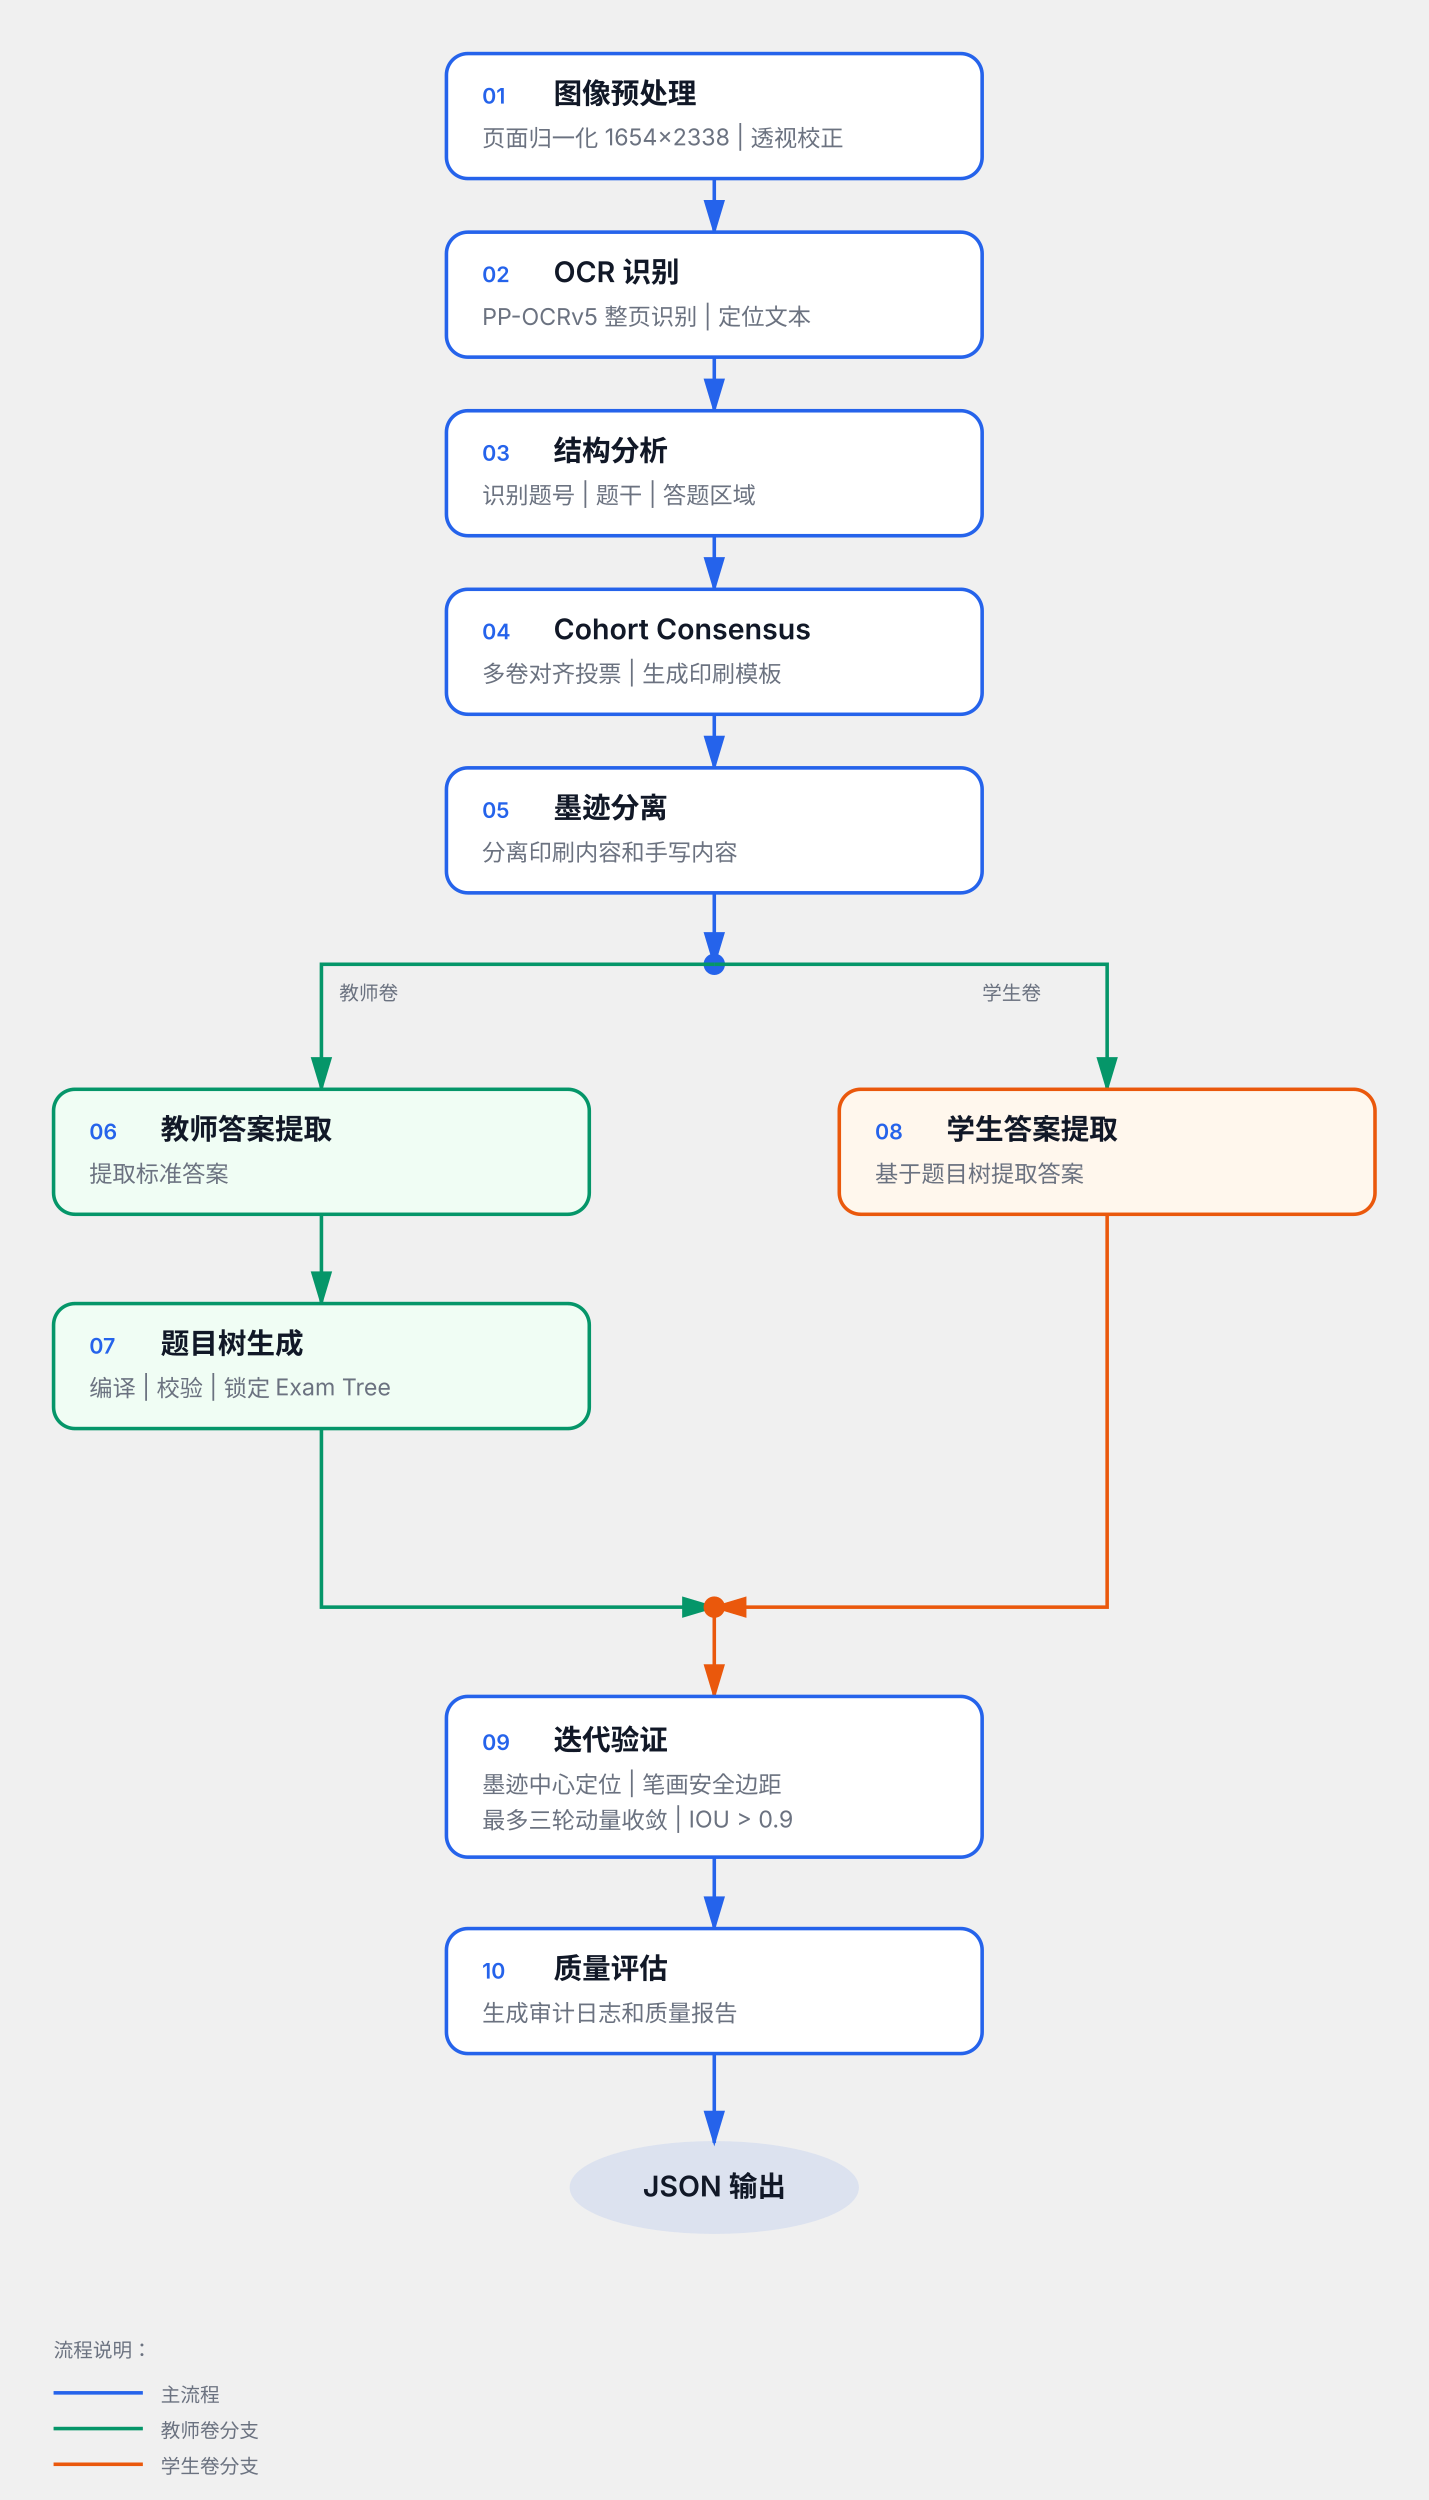
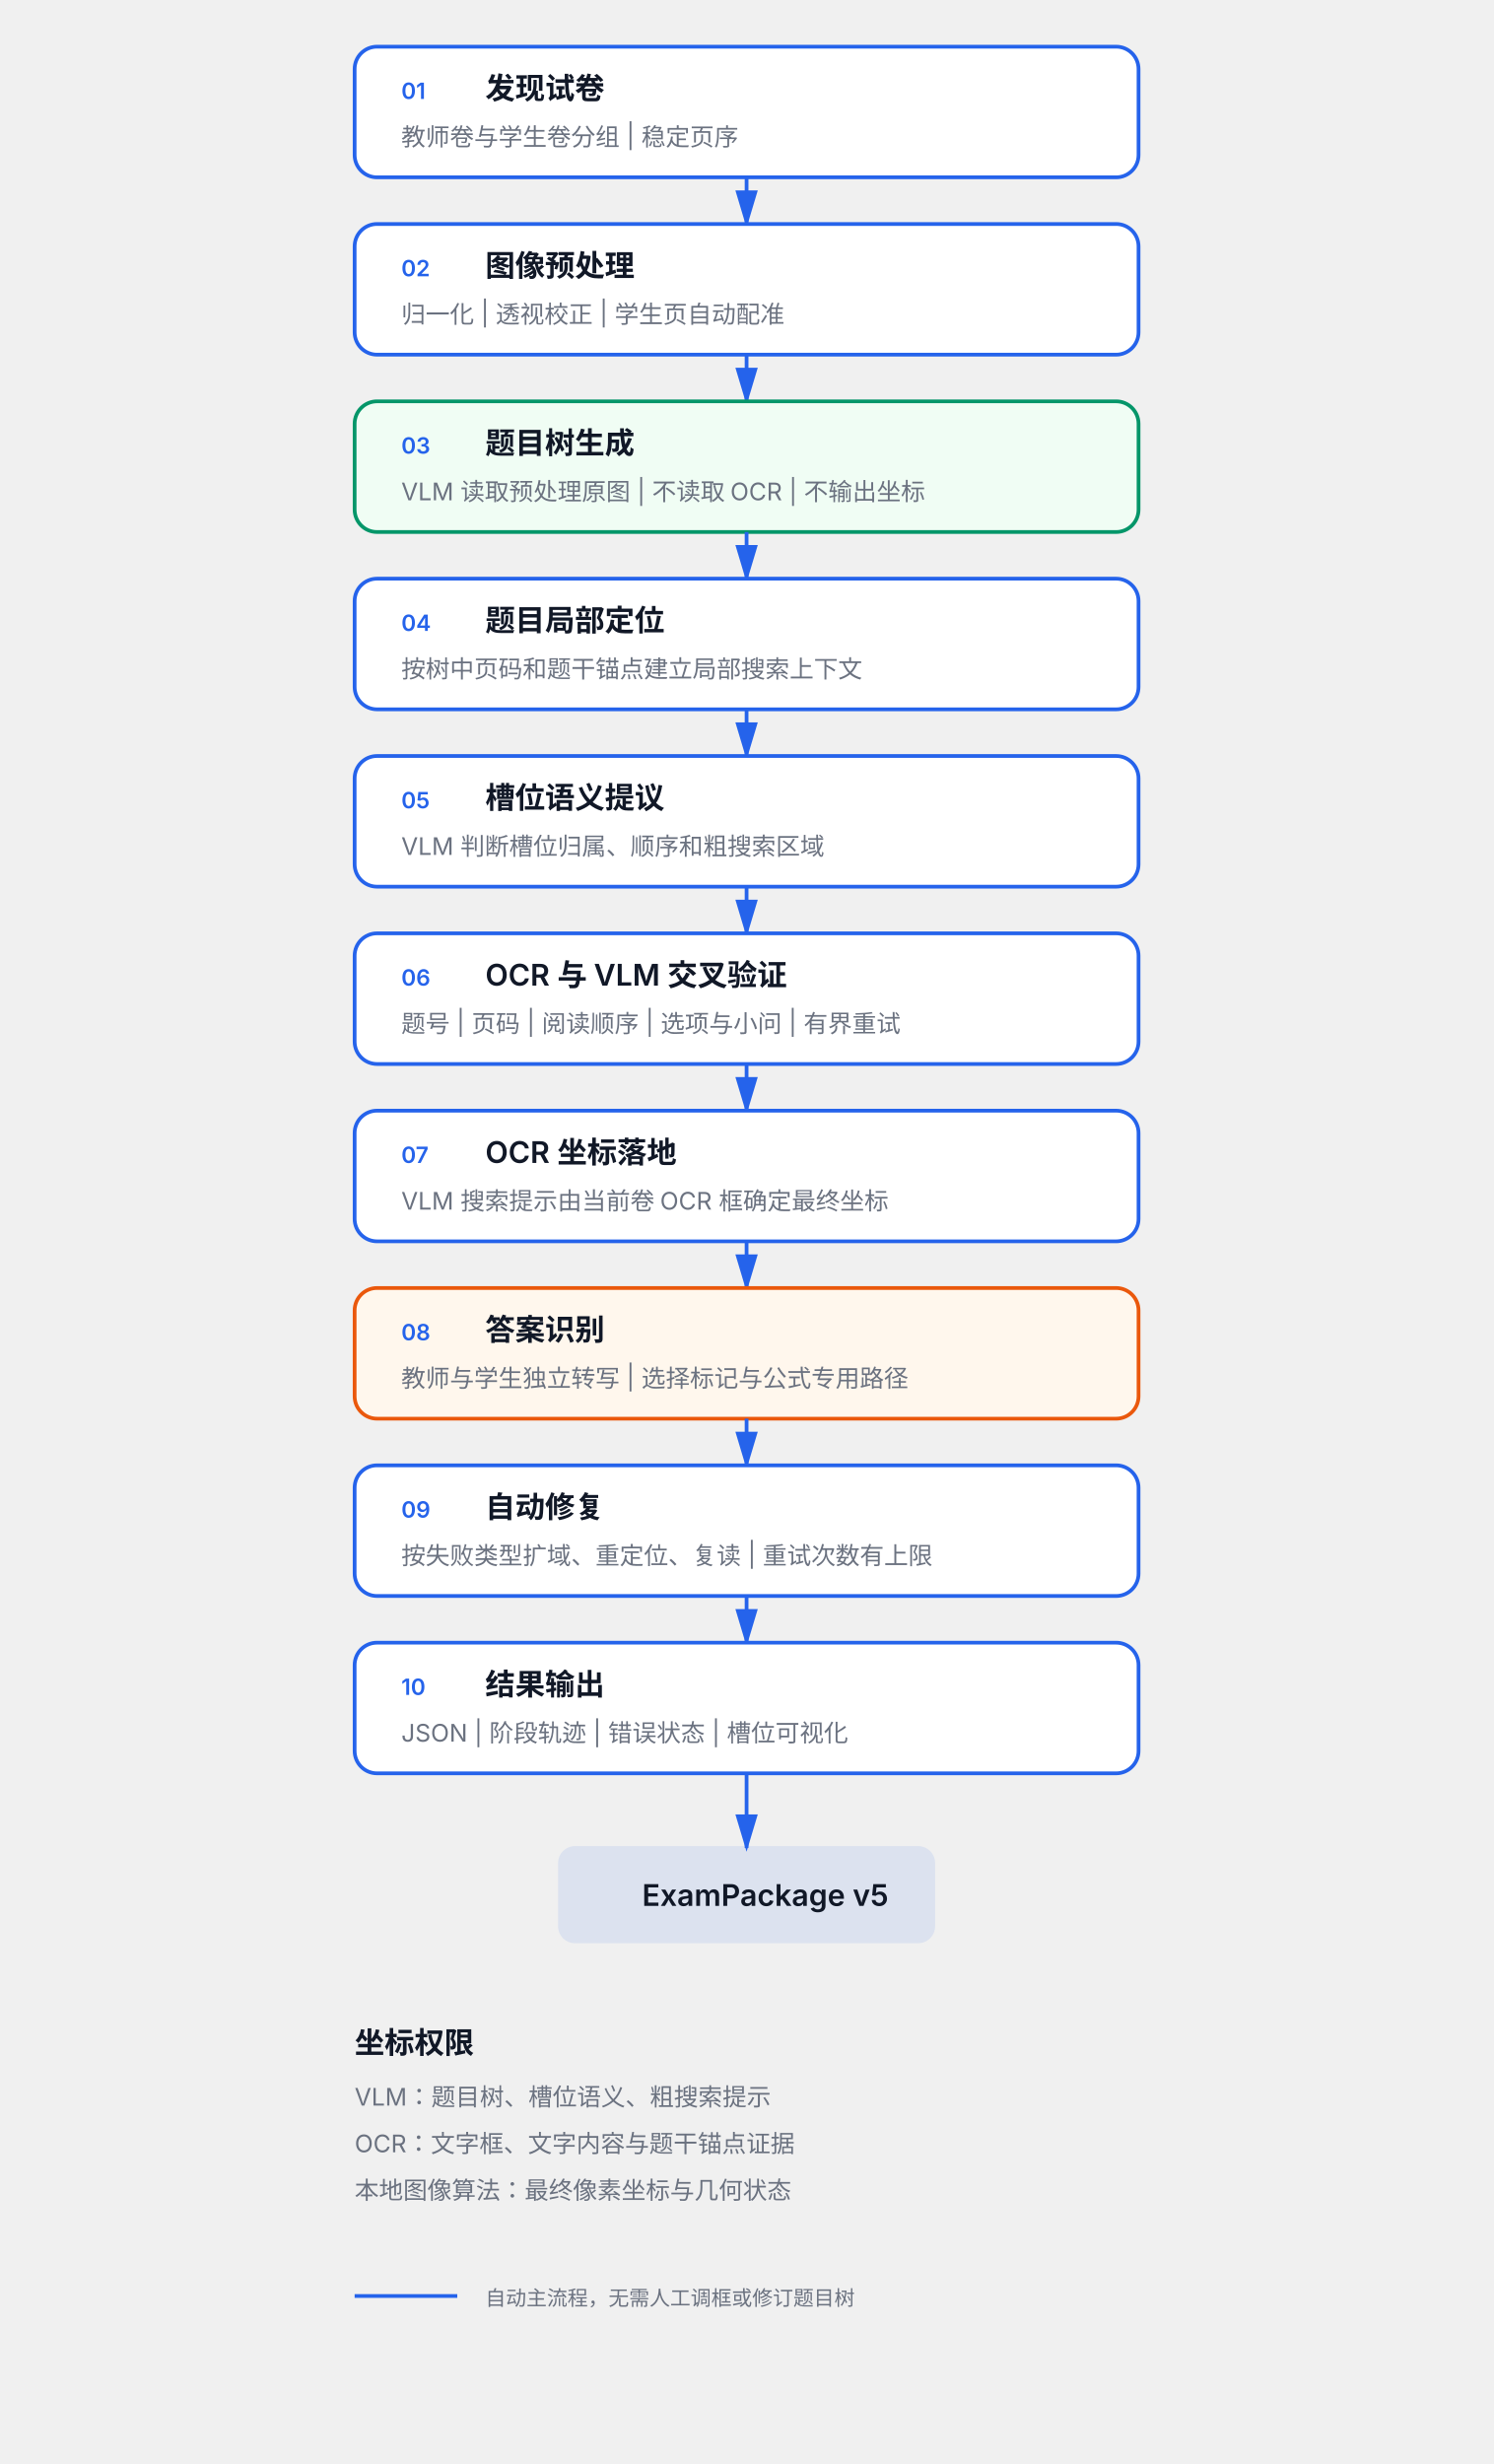
- <svg xmlns="http://www.w3.org/2000/svg" width="800" height="1400">
+ <svg xmlns="http://www.w3.org/2000/svg" width="800" height="1320">
  <defs>
    <style>
      .card { fill: #FFFFFF; stroke: #2563EB; stroke-width: 2; rx: 12; }
      .card-teacher { fill: #F0FDF4; stroke: #059669; stroke-width: 2; rx: 12; }
      .card-student { fill: #FFF7ED; stroke: #EA580C; stroke-width: 2; rx: 12; }
      .title { fill: #111827; font-family: -apple-system, BlinkMacSystemFont, 'Segoe UI', sans-serif; font-size: 16px; font-weight: 600; }
      .subtitle { fill: #6B7280; font-family: -apple-system, BlinkMacSystemFont, 'Segoe UI', sans-serif; font-size: 13px; }
      .arrow { stroke: #2563EB; stroke-width: 2; fill: none; marker-end: url(#arrowhead); }
      .arrow-branch { stroke: #059669; stroke-width: 2; fill: none; marker-end: url(#arrowhead-green); }
      .arrow-merge { stroke: #EA580C; stroke-width: 2; fill: none; marker-end: url(#arrowhead-orange); }
      .label { fill: #6B7280; font-family: -apple-system, BlinkMacSystemFont, 'Segoe UI', sans-serif; font-size: 11px; }
      .badge { fill: #2563EB; font-family: -apple-system, BlinkMacSystemFont, 'Segoe UI', sans-serif; font-size: 12px; font-weight: 600; }
    </style>
    <marker id="arrowhead" markerWidth="10" markerHeight="10" refX="9" refY="3" orient="auto">
      <polygon points="0 0, 10 3, 0 6" fill="#2563EB" />
    </marker>
    <marker id="arrowhead-green" markerWidth="10" markerHeight="10" refX="9" refY="3" orient="auto">
      <polygon points="0 0, 10 3, 0 6" fill="#059669" />
    </marker>
    <marker id="arrowhead-orange" markerWidth="10" markerHeight="10" refX="9" refY="3" orient="auto">
      <polygon points="0 0, 10 3, 0 6" fill="#EA580C" />
    </marker>
  </defs>
-   <rect class="card" x="250" y="30" width="300" height="70" />
-   <text class="badge" x="270" y="58">01</text>
-   <text class="title" x="310" y="58">图像预处理</text>
-   <text class="subtitle" x="270" y="82">页面归一化 1654×2338 | 透视校正</text>
-   <path class="arrow" d="M 400 100 L 400 130" />
-   <rect class="card" x="250" y="130" width="300" height="70" />
-   <text class="badge" x="270" y="158">02</text>
-   <text class="title" x="310" y="158">OCR 识别</text>
-   <text class="subtitle" x="270" y="182">PP-OCRv5 整页识别 | 定位文本</text>
-   <path class="arrow" d="M 400 200 L 400 230" />
-   <rect class="card" x="250" y="230" width="300" height="70" />
-   <text class="badge" x="270" y="258">03</text>
-   <text class="title" x="310" y="258">结构分析</text>
-   <text class="subtitle" x="270" y="282">识别题号 | 题干 | 答题区域</text>
-   <path class="arrow" d="M 400 300 L 400 330" />
-   <rect class="card" x="250" y="330" width="300" height="70" />
-   <text class="badge" x="270" y="358">04</text>
-   <text class="title" x="310" y="358">Cohort Consensus</text>
-   <text class="subtitle" x="270" y="382">多卷对齐投票 | 生成印刷模板</text>
-   <path class="arrow" d="M 400 400 L 400 430" />
-   <rect class="card" x="250" y="430" width="300" height="70" />
-   <text class="badge" x="270" y="458">05</text>
-   <text class="title" x="310" y="458">墨迹分离</text>
-   <text class="subtitle" x="270" y="482">分离印刷内容和手写内容</text>
-   <path class="arrow" d="M 400 500 L 400 540" />
-   <circle cx="400" cy="540" r="6" fill="#2563EB" />
-   <path class="arrow-branch" d="M 400 540 L 180 540 L 180 610" />
-   <text class="label" x="190" y="560">教师卷</text>
-   <path class="arrow-branch" d="M 400 540 L 620 540 L 620 610" />
-   <text class="label" x="550" y="560">学生卷</text>
-   <rect class="card-teacher" x="30" y="610" width="300" height="70" />
-   <text class="badge" x="50" y="638">06</text>
-   <text class="title" x="90" y="638">教师答案提取</text>
-   <text class="subtitle" x="50" y="662">提取标准答案</text>
-   <path class="arrow-branch" d="M 180 680 L 180 730" />
-   <rect class="card-teacher" x="30" y="730" width="300" height="70" />
-   <text class="badge" x="50" y="758">07</text>
-   <text class="title" x="90" y="758">题目树生成</text>
-   <text class="subtitle" x="50" y="782">编译 | 校验 | 锁定 Exam Tree</text>
-   <path class="arrow-branch" d="M 180 800 L 180 900 L 400 900" />
-   <rect class="card-student" x="470" y="610" width="300" height="70" />
-   <text class="badge" x="490" y="638">08</text>
-   <text class="title" x="530" y="638">学生答案提取</text>
-   <text class="subtitle" x="490" y="662">基于题目树提取答案</text>
-   <path class="arrow-merge" d="M 620 680 L 620 900 L 400 900" />
-   <circle cx="400" cy="900" r="6" fill="#EA580C" />
-   <path class="arrow-merge" d="M 400 900 L 400 950" />
-   <rect class="card" x="250" y="950" width="300" height="90" />
-   <text class="badge" x="270" y="980">09</text>
-   <text class="title" x="310" y="980">迭代验证</text>
-   <text class="subtitle" x="270" y="1004">墨迹中心定位 | 笔画安全边距</text>
-   <text class="subtitle" x="270" y="1024">最多三轮动量收敛 | IOU &gt; 0.9</text>
-   <path class="arrow" d="M 400 1040 L 400 1080" />
-   <rect class="card" x="250" y="1080" width="300" height="70" />
-   <text class="badge" x="270" y="1108">10</text>
-   <text class="title" x="310" y="1108">质量评估</text>
-   <text class="subtitle" x="270" y="1132">生成审计日志和质量报告</text>
-   <path class="arrow" d="M 400 1150 L 400 1200" />
-   <rect x="320" y="1200" width="160" height="50" rx="999" fill="#2563EB" opacity="0.1" stroke="#2563EB" stroke-width="2" />
-   <text class="title" x="360" y="1230" fill="#2563EB">JSON 输出</text>
-   <text class="label" x="30" y="1320">流程说明：</text>
-   <line x1="30" y1="1340" x2="80" y2="1340" stroke="#2563EB" stroke-width="2" />
-   <text class="label" x="90" y="1345">主流程</text>
-   <line x1="30" y1="1360" x2="80" y2="1360" stroke="#059669" stroke-width="2" />
-   <text class="label" x="90" y="1365">教师卷分支</text>
-   <line x1="30" y1="1380" x2="80" y2="1380" stroke="#EA580C" stroke-width="2" />
-   <text class="label" x="90" y="1385">学生卷分支</text>
+   <rect class="card" x="190" y="25" width="420" height="70" />
+   <text class="badge" x="215" y="53">01</text>
+   <text class="title" x="260" y="53">发现试卷</text>
+   <text class="subtitle" x="215" y="78">教师卷与学生卷分组 | 稳定页序</text>
+   <path class="arrow" d="M 400 95 L 400 120" />
+   <rect class="card" x="190" y="120" width="420" height="70" />
+   <text class="badge" x="215" y="148">02</text>
+   <text class="title" x="260" y="148">图像预处理</text>
+   <text class="subtitle" x="215" y="173">归一化 | 透视校正 | 学生页自动配准</text>
+   <path class="arrow" d="M 400 190 L 400 215" />
+   <rect class="card-teacher" x="190" y="215" width="420" height="70" />
+   <text class="badge" x="215" y="243">03</text>
+   <text class="title" x="260" y="243">题目树生成</text>
+   <text class="subtitle" x="215" y="268">VLM 读取预处理原图 | 不读取 OCR | 不输出坐标</text>
+   <path class="arrow" d="M 400 285 L 400 310" />
+   <rect class="card" x="190" y="310" width="420" height="70" />
+   <text class="badge" x="215" y="338">04</text>
+   <text class="title" x="260" y="338">题目局部定位</text>
+   <text class="subtitle" x="215" y="363">按树中页码和题干锚点建立局部搜索上下文</text>
+   <path class="arrow" d="M 400 380 L 400 405" />
+   <rect class="card" x="190" y="405" width="420" height="70" />
+   <text class="badge" x="215" y="433">05</text>
+   <text class="title" x="260" y="433">槽位语义提议</text>
+   <text class="subtitle" x="215" y="458">VLM 判断槽位归属、顺序和粗搜索区域</text>
+   <path class="arrow" d="M 400 475 L 400 500" />
+   <rect class="card" x="190" y="500" width="420" height="70" />
+   <text class="badge" x="215" y="528">06</text>
+   <text class="title" x="260" y="528">OCR 与 VLM 交叉验证</text>
+   <text class="subtitle" x="215" y="553">题号 | 页码 | 阅读顺序 | 选项与小问 | 有界重试</text>
+   <path class="arrow" d="M 400 570 L 400 595" />
+   <rect class="card" x="190" y="595" width="420" height="70" />
+   <text class="badge" x="215" y="623">07</text>
+   <text class="title" x="260" y="623">OCR 坐标落地</text>
+   <text class="subtitle" x="215" y="648">VLM 搜索提示由当前卷 OCR 框确定最终坐标</text>
+   <path class="arrow" d="M 400 665 L 400 690" />
+   <rect class="card-student" x="190" y="690" width="420" height="70" />
+   <text class="badge" x="215" y="718">08</text>
+   <text class="title" x="260" y="718">答案识别</text>
+   <text class="subtitle" x="215" y="743">教师与学生独立转写 | 选择标记与公式专用路径</text>
+   <path class="arrow" d="M 400 760 L 400 785" />
+   <rect class="card" x="190" y="785" width="420" height="70" />
+   <text class="badge" x="215" y="813">09</text>
+   <text class="title" x="260" y="813">自动修复</text>
+   <text class="subtitle" x="215" y="838">按失败类型扩域、重定位、复读 | 重试次数有上限</text>
+   <path class="arrow" d="M 400 855 L 400 880" />
+   <rect class="card" x="190" y="880" width="420" height="70" />
+   <text class="badge" x="215" y="908">10</text>
+   <text class="title" x="260" y="908">结果输出</text>
+   <text class="subtitle" x="215" y="933">JSON | 阶段轨迹 | 错误状态 | 槽位可视化</text>
+   <path class="arrow" d="M 400 950 L 400 990" />
+   <rect x="300" y="990" width="200" height="50" rx="8" fill="#2563EB" opacity="0.1" stroke="#2563EB" stroke-width="2" />
+   <text class="title" x="344" y="1021" fill="#2563EB">ExamPackage v5</text>
+   <text class="title" x="190" y="1100">坐标权限</text>
+   <text class="subtitle" x="190" y="1128">VLM：题目树、槽位语义、粗搜索提示</text>
+   <text class="subtitle" x="190" y="1153">OCR：文字框、文字内容与题干锚点证据</text>
+   <text class="subtitle" x="190" y="1178">本地图像算法：最终像素坐标与几何状态</text>
+   <line x1="190" y1="1230" x2="245" y2="1230" stroke="#2563EB" stroke-width="2" />
+   <text class="label" x="260" y="1235">自动主流程，无需人工调框或修订题目树</text>
</svg>
